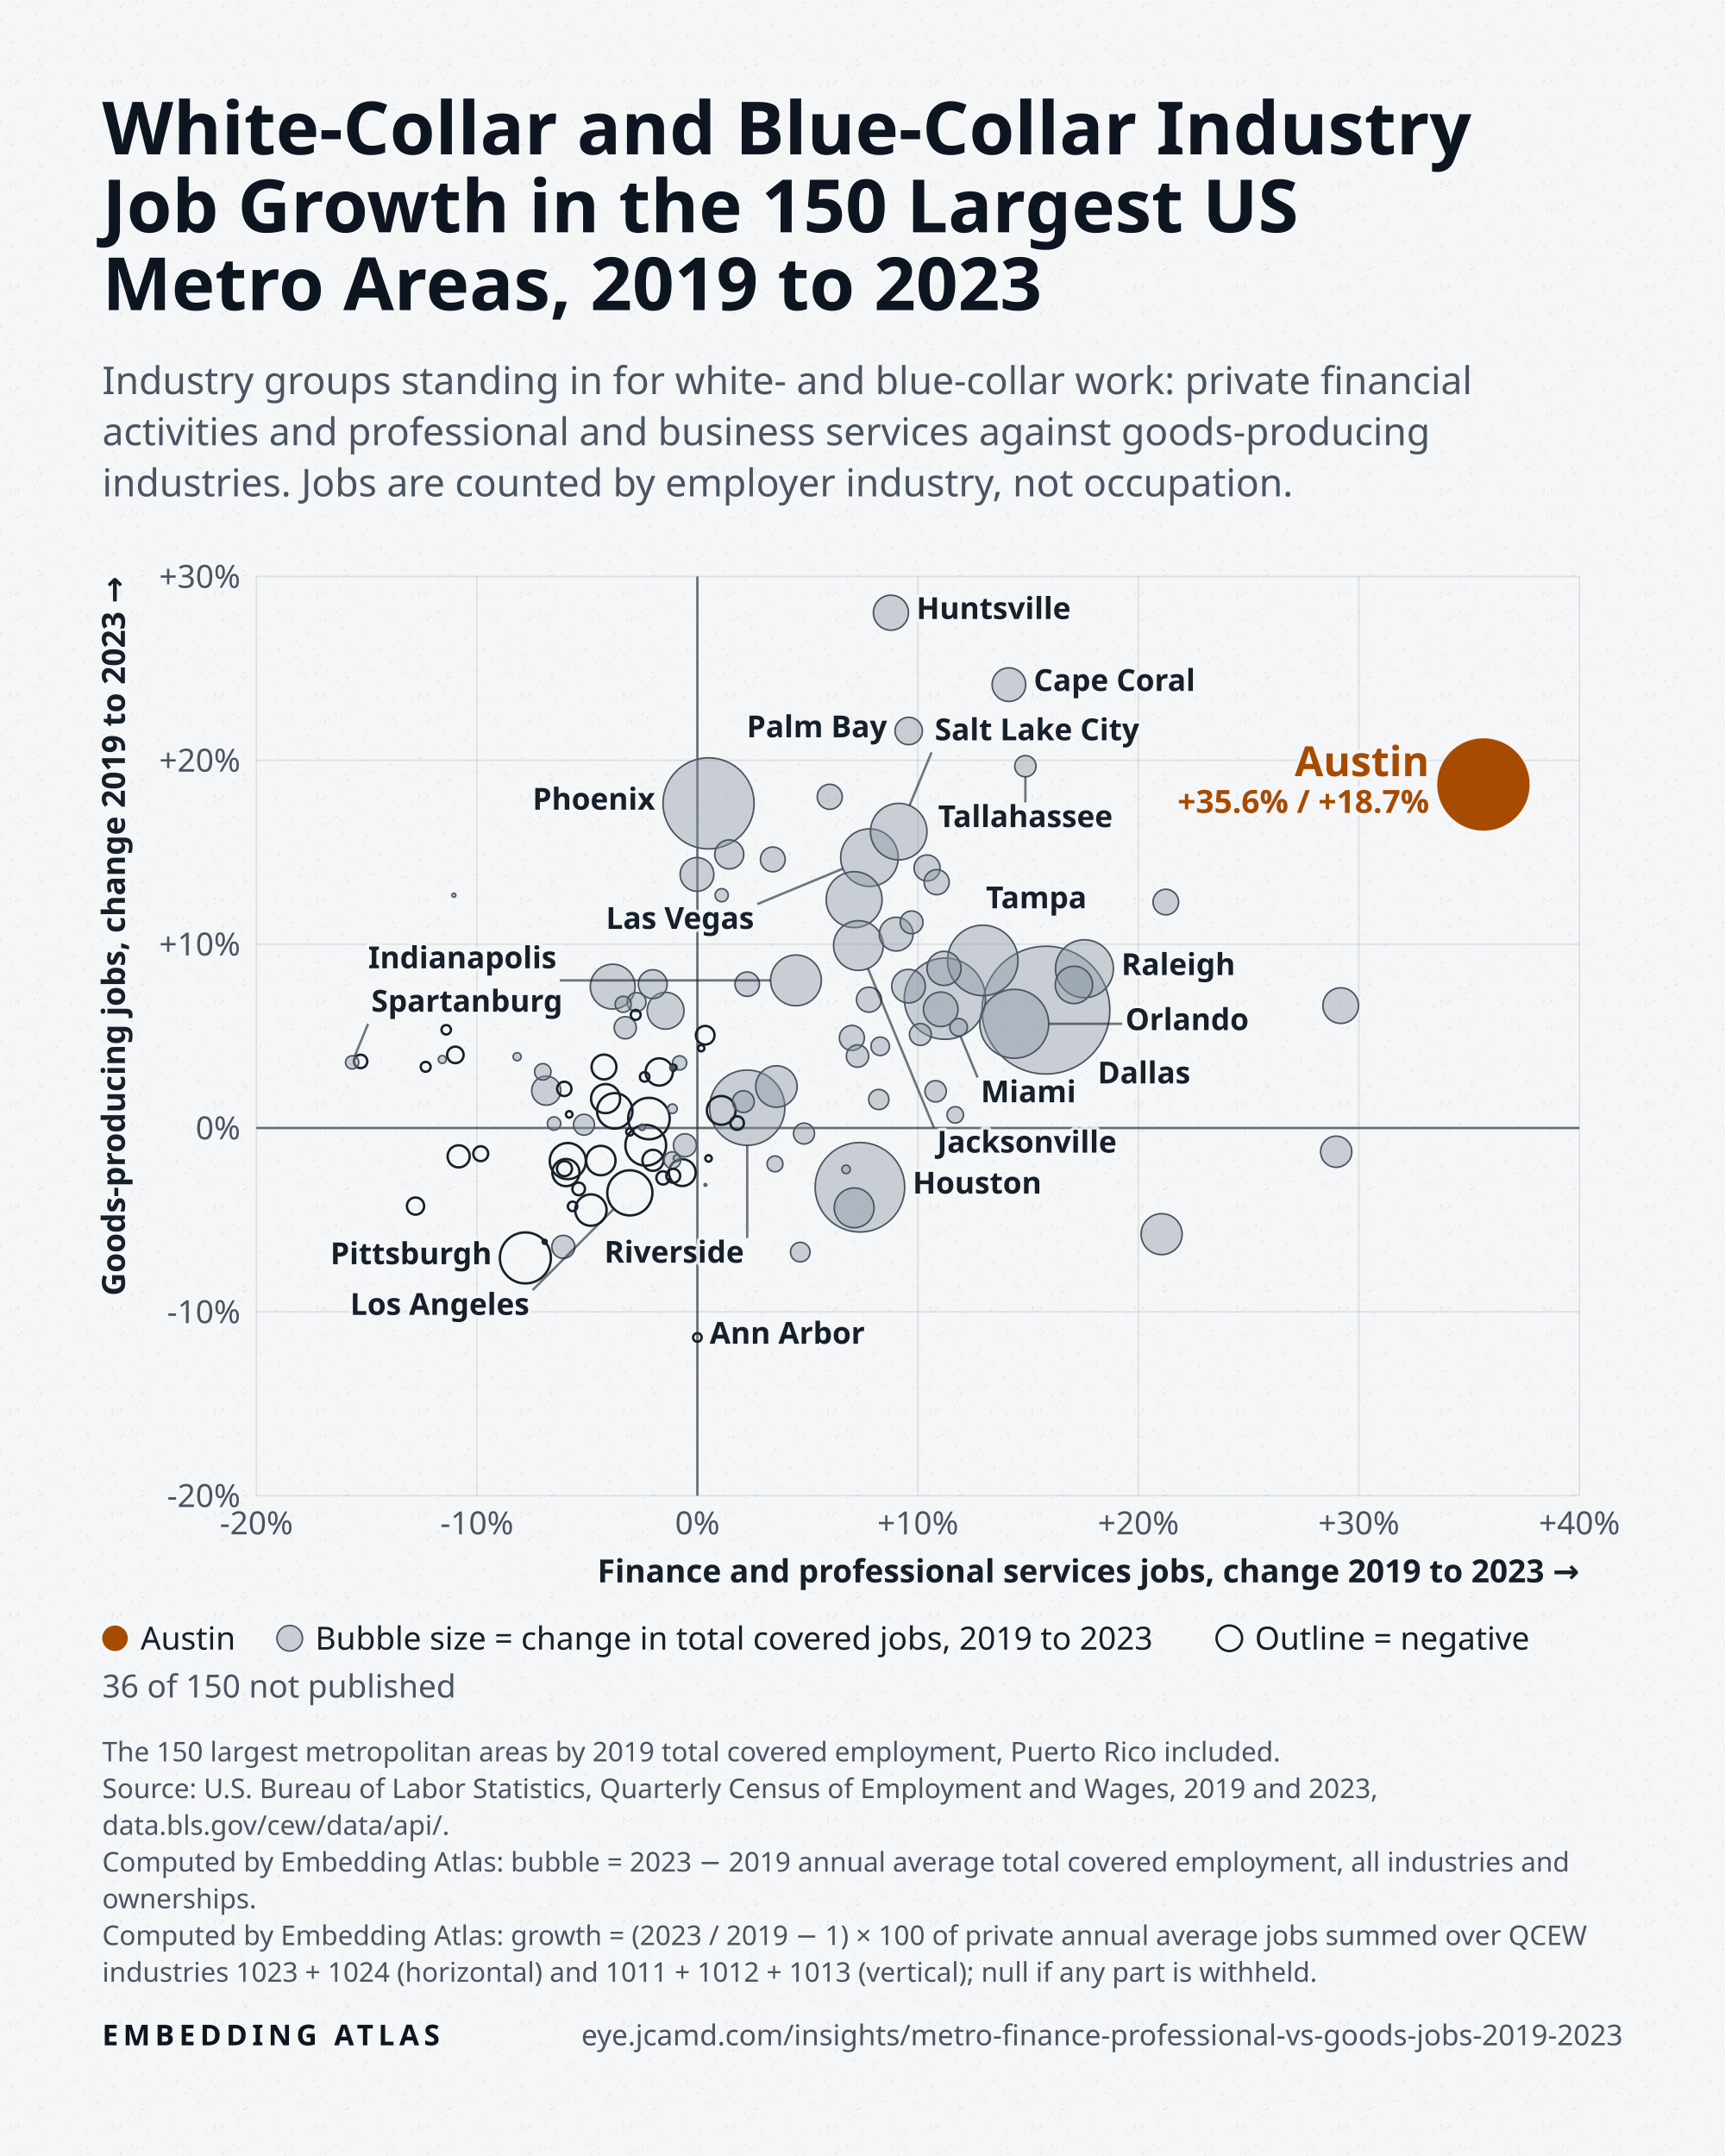
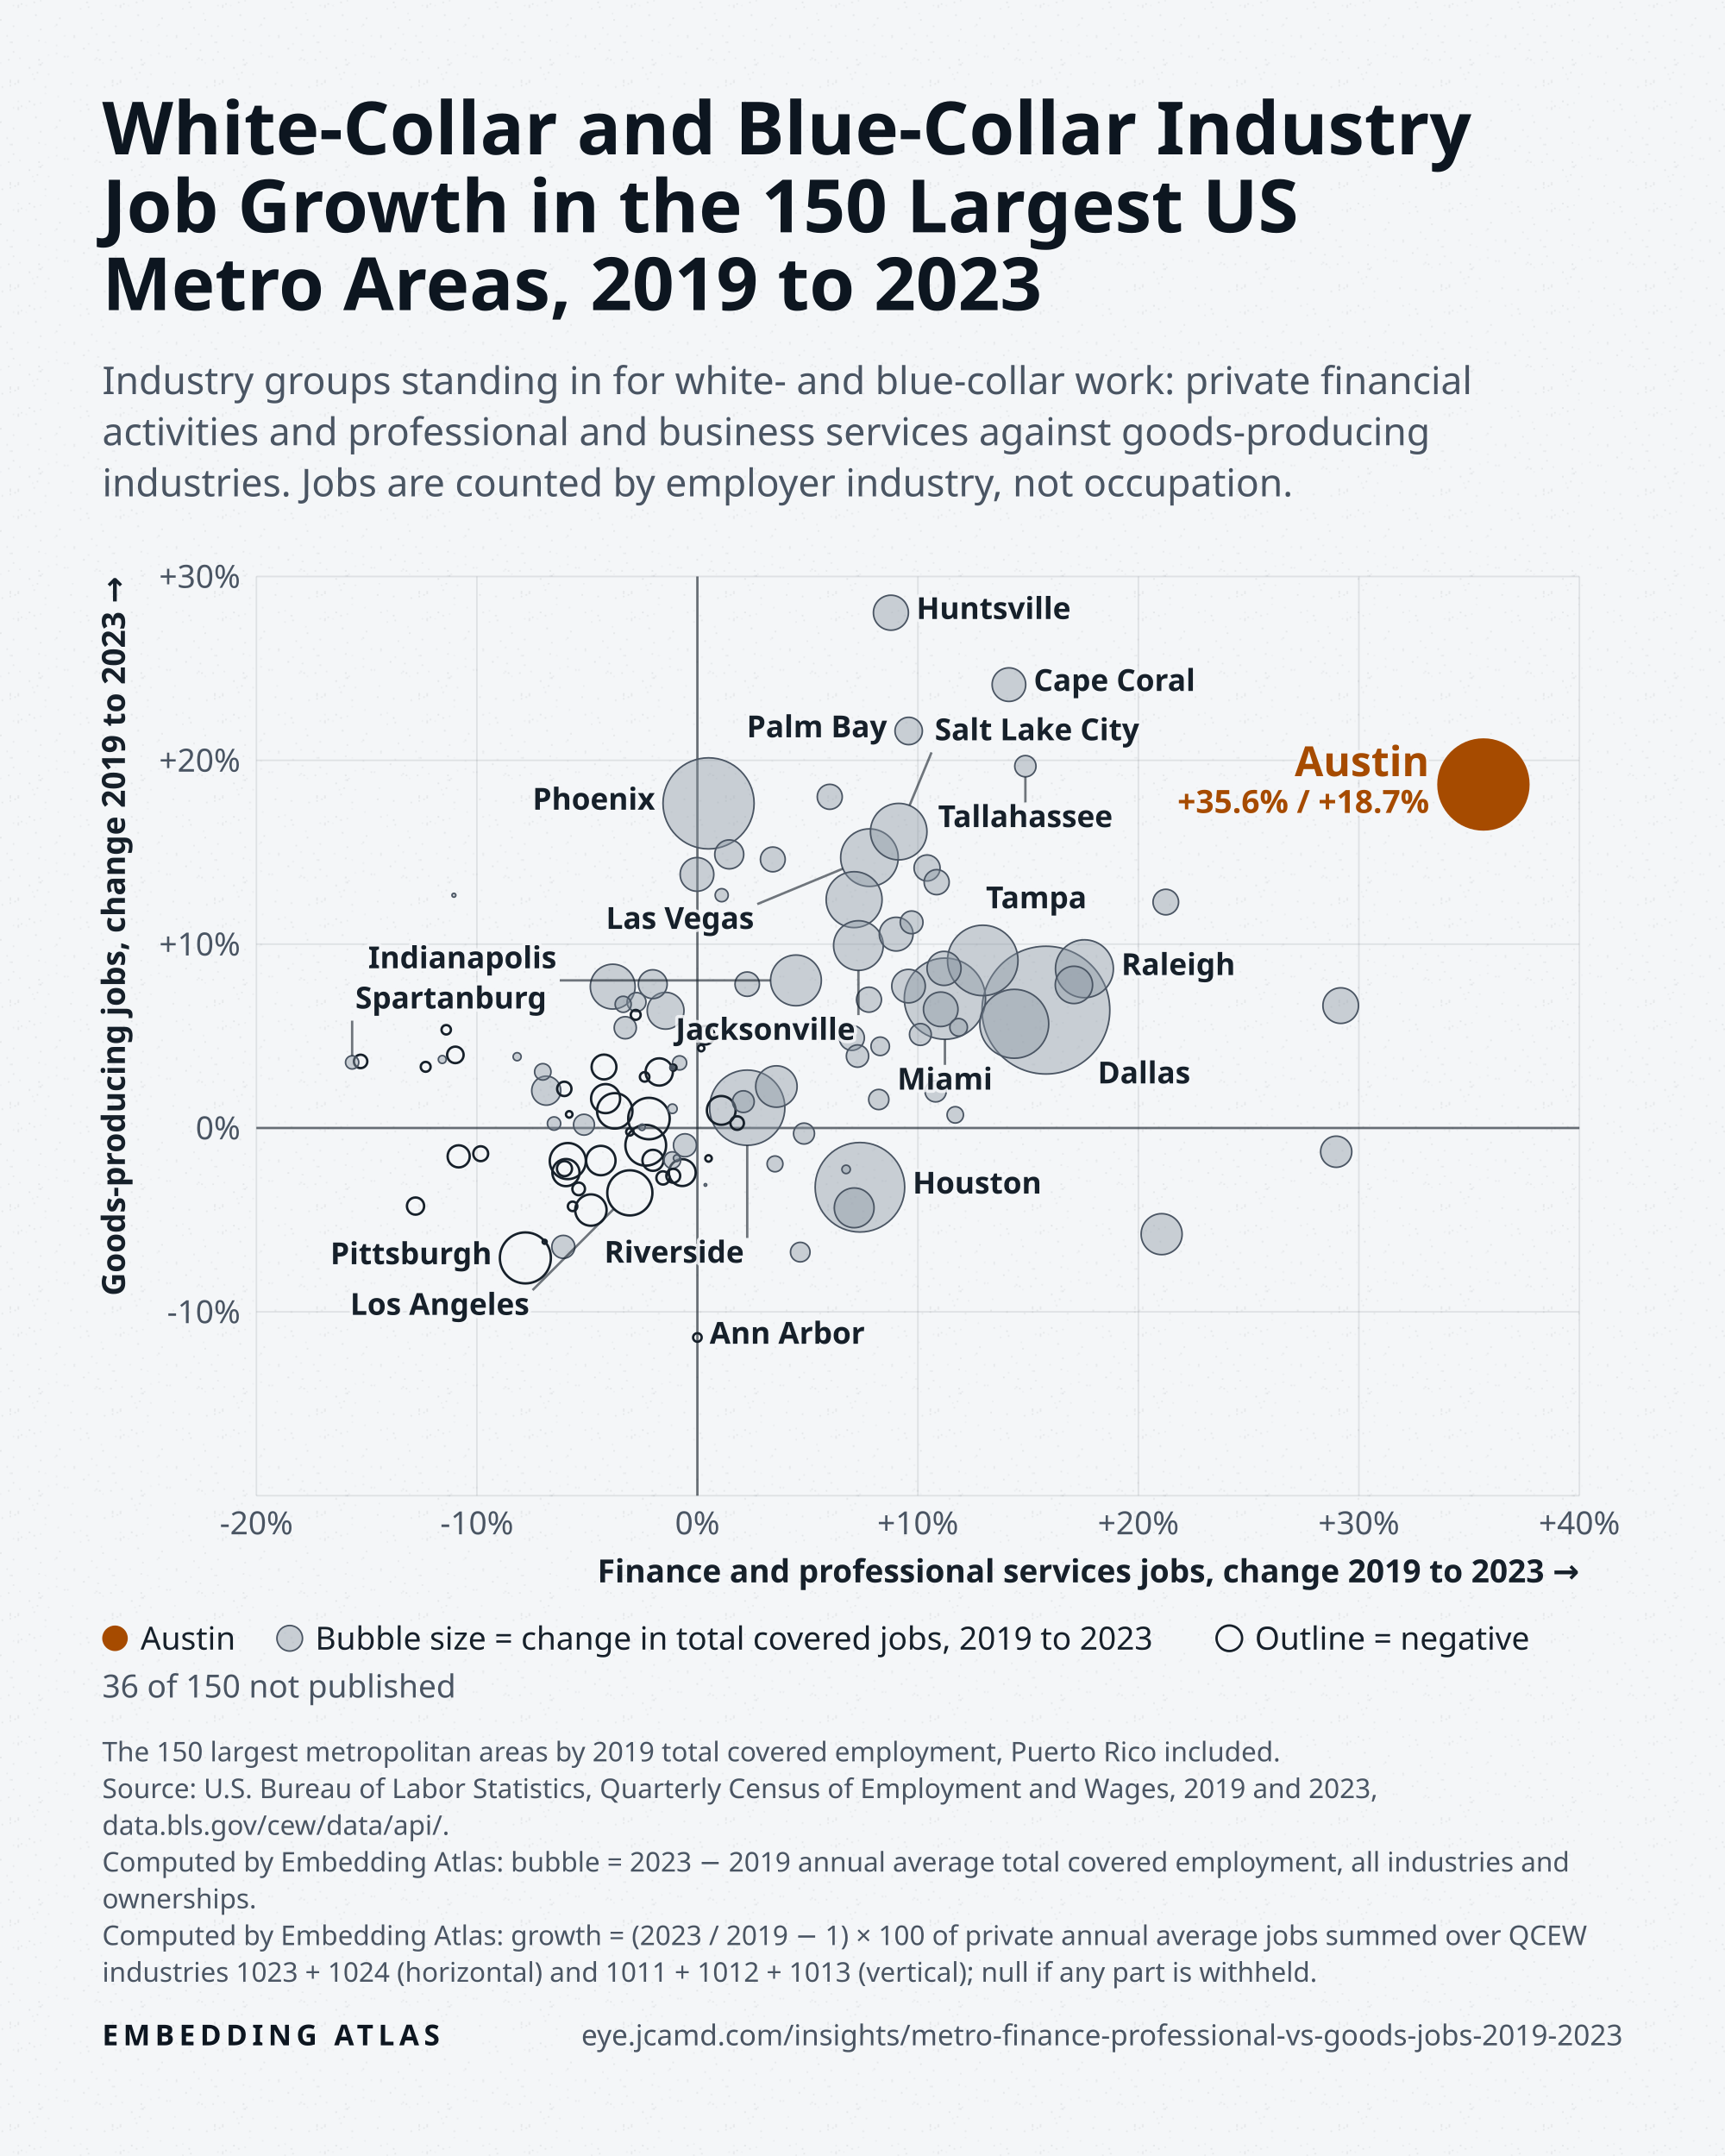
<svg xmlns="http://www.w3.org/2000/svg" width="1080" height="1350" viewBox="0 0 1080 1350" role="img" aria-labelledby="i9b81aade77bf5-t i9b81aade77bf5-d" font-family="Geist,system-ui,sans-serif">
  <defs>
    <pattern id="i9b81aade77bf5-grain" width="64" height="64" patternUnits="userSpaceOnUse">
      <rect x="60" y="21" width="1" height="1" fill="#16202a" fill-opacity="0.05" />
      <rect x="0" y="39" width="1" height="1" fill="#16202a" fill-opacity="0.03" />
      <rect x="44" y="52" width="1" height="1" fill="#16202a" fill-opacity="0.07" />
      <rect x="60" y="36" width="1" height="1" fill="#16202a" fill-opacity="0.06" />
      <rect x="46" y="63" width="1" height="1" fill="#16202a" fill-opacity="0.06" />
      <rect x="28" y="54" width="1" height="1" fill="#16202a" fill-opacity="0.07" />
      <rect x="57" y="17" width="1" height="1" fill="#16202a" fill-opacity="0.06" />
      <rect x="46" y="22" width="1" height="1" fill="#16202a" fill-opacity="0.07" />
      <rect x="6" y="26" width="1" height="1" fill="#16202a" fill-opacity="0.04" />
      <rect x="8" y="16" width="1" height="1" fill="#16202a" fill-opacity="0.06" />
      <rect x="16" y="3" width="1" height="1" fill="#16202a" fill-opacity="0.03" />
      <rect x="23" y="45" width="1" height="1" fill="#16202a" fill-opacity="0.07" />
      <rect x="35" y="28" width="1" height="1" fill="#16202a" fill-opacity="0.04" />
      <rect x="8" y="3" width="1" height="1" fill="#16202a" fill-opacity="0.04" />
      <rect x="25" y="0" width="1" height="1" fill="#16202a" fill-opacity="0.04" />
      <rect x="22" y="9" width="1" height="1" fill="#16202a" fill-opacity="0.08" />
      <rect x="6" y="50" width="1" height="1" fill="#16202a" fill-opacity="0.07" />
      <rect x="37" y="11" width="1" height="1" fill="#16202a" fill-opacity="0.07" />
      <rect x="8" y="32" width="1" height="1" fill="#16202a" fill-opacity="0.06" />
      <rect x="24" y="37" width="1" height="1" fill="#16202a" fill-opacity="0.08" />
      <rect x="6" y="53" width="1" height="1" fill="#16202a" fill-opacity="0.07" />
      <rect x="9" y="52" width="1" height="1" fill="#16202a" fill-opacity="0.07" />
      <rect x="42" y="35" width="1" height="1" fill="#16202a" fill-opacity="0.05" />
      <rect x="63" y="8" width="1" height="1" fill="#16202a" fill-opacity="0.04" />
      <rect x="18" y="42" width="1" height="1" fill="#16202a" fill-opacity="0.08" />
      <rect x="40" y="35" width="1" height="1" fill="#16202a" fill-opacity="0.06" />
      <rect x="11" y="51" width="1" height="1" fill="#16202a" fill-opacity="0.07" />
      <rect x="26" y="39" width="1" height="1" fill="#16202a" fill-opacity="0.05" />
      <rect x="21" y="1" width="1" height="1" fill="#16202a" fill-opacity="0.07" />
      <rect x="1" y="54" width="1" height="1" fill="#16202a" fill-opacity="0.07" />
      <rect x="30" y="34" width="1" height="1" fill="#16202a" fill-opacity="0.03" />
      <rect x="45" y="45" width="1" height="1" fill="#16202a" fill-opacity="0.04" />
      <rect x="36" y="60" width="1" height="1" fill="#16202a" fill-opacity="0.04" />
      <rect x="62" y="37" width="1" height="1" fill="#16202a" fill-opacity="0.07" />
      <rect x="17" y="22" width="1" height="1" fill="#16202a" fill-opacity="0.04" />
      <rect x="59" y="37" width="1" height="1" fill="#16202a" fill-opacity="0.04" />
      <rect x="52" y="30" width="1" height="1" fill="#16202a" fill-opacity="0.08" />
      <rect x="28" y="58" width="1" height="1" fill="#16202a" fill-opacity="0.03" />
      <rect x="11" y="4" width="1" height="1" fill="#16202a" fill-opacity="0.06" />
      <rect x="34" y="16" width="1" height="1" fill="#16202a" fill-opacity="0.03" />
      <rect x="20" y="46" width="1" height="1" fill="#16202a" fill-opacity="0.04" />
      <rect x="25" y="40" width="1" height="1" fill="#16202a" fill-opacity="0.08" />
      <rect x="40" y="22" width="1" height="1" fill="#16202a" fill-opacity="0.04" />
      <rect x="35" y="15" width="1" height="1" fill="#16202a" fill-opacity="0.07" />
      <rect x="11" y="3" width="1" height="1" fill="#16202a" fill-opacity="0.06" />
      <rect x="21" y="49" width="1" height="1" fill="#16202a" fill-opacity="0.06" />
      <rect x="11" y="50" width="1" height="1" fill="#16202a" fill-opacity="0.06" />
      <rect x="0" y="12" width="1" height="1" fill="#16202a" fill-opacity="0.07" />
      <rect x="55" y="4" width="1" height="1" fill="#16202a" fill-opacity="0.07" />
      <rect x="7" y="26" width="1" height="1" fill="#16202a" fill-opacity="0.06" />
      <rect x="61" y="31" width="1" height="1" fill="#16202a" fill-opacity="0.07" />
      <rect x="35" y="33" width="1" height="1" fill="#16202a" fill-opacity="0.05" />
      <rect x="54" y="1" width="1" height="1" fill="#16202a" fill-opacity="0.08" />
      <rect x="46" y="23" width="1" height="1" fill="#16202a" fill-opacity="0.05" />
      <rect x="12" y="36" width="1" height="1" fill="#16202a" fill-opacity="0.05" />
      <rect x="50" y="5" width="1" height="1" fill="#16202a" fill-opacity="0.05" />
      <rect x="5" y="37" width="1" height="1" fill="#16202a" fill-opacity="0.07" />
      <rect x="30" y="46" width="1" height="1" fill="#16202a" fill-opacity="0.05" />
      <rect x="18" y="63" width="1" height="1" fill="#16202a" fill-opacity="0.08" />
      <rect x="6" y="51" width="1" height="1" fill="#16202a" fill-opacity="0.06" />
      <rect x="11" y="63" width="1" height="1" fill="#16202a" fill-opacity="0.04" />
      <rect x="4" y="22" width="1" height="1" fill="#16202a" fill-opacity="0.06" />
      <rect x="24" y="40" width="1" height="1" fill="#16202a" fill-opacity="0.04" />
      <rect x="24" y="25" width="1" height="1" fill="#16202a" fill-opacity="0.06" />
      <rect x="25" y="18" width="1" height="1" fill="#16202a" fill-opacity="0.06" />
      <rect x="28" y="26" width="1" height="1" fill="#16202a" fill-opacity="0.03" />
      <rect x="55" y="27" width="1" height="1" fill="#16202a" fill-opacity="0.05" />
      <rect x="54" y="53" width="1" height="1" fill="#16202a" fill-opacity="0.07" />
      <rect x="50" y="62" width="1" height="1" fill="#16202a" fill-opacity="0.04" />
      <rect x="13" y="2" width="1" height="1" fill="#16202a" fill-opacity="0.07" />
    </pattern>
  </defs>
  <rect x="0" y="0" width="1080" height="1350" fill="#f4f6f8" />
  <rect x="0" y="0" width="1080" height="1350" fill="url(#i9b81aade77bf5-grain)" />
  <line x1="160.53" y1="360.97" x2="160.53" y2="936.53" stroke="#16202a" stroke-opacity="0.1" stroke-width="1" />
  <line x1="298.58" y1="360.97" x2="298.58" y2="936.53" stroke="#16202a" stroke-opacity="0.1" stroke-width="1" />
  <line x1="436.63" y1="360.97" x2="436.63" y2="936.53" stroke="#16202a" stroke-opacity="0.1" stroke-width="1" />
  <line x1="574.68" y1="360.97" x2="574.68" y2="936.53" stroke="#16202a" stroke-opacity="0.1" stroke-width="1" />
  <line x1="712.73" y1="360.97" x2="712.73" y2="936.53" stroke="#16202a" stroke-opacity="0.1" stroke-width="1" />
  <line x1="850.78" y1="360.97" x2="850.78" y2="936.53" stroke="#16202a" stroke-opacity="0.1" stroke-width="1" />
  <line x1="988.83" y1="360.97" x2="988.83" y2="936.53" stroke="#16202a" stroke-opacity="0.1" stroke-width="1" />
  <line x1="160.53" y1="936.53" x2="988.83" y2="936.53" stroke="#16202a" stroke-opacity="0.1" stroke-width="1" />
  <line x1="160.53" y1="821.41" x2="988.83" y2="821.41" stroke="#16202a" stroke-opacity="0.1" stroke-width="1" />
  <line x1="160.53" y1="706.3" x2="988.83" y2="706.3" stroke="#16202a" stroke-opacity="0.1" stroke-width="1" />
  <line x1="160.53" y1="591.19" x2="988.83" y2="591.19" stroke="#16202a" stroke-opacity="0.1" stroke-width="1" />
  <line x1="160.53" y1="476.08" x2="988.83" y2="476.08" stroke="#16202a" stroke-opacity="0.1" stroke-width="1" />
  <line x1="160.53" y1="360.97" x2="988.83" y2="360.97" stroke="#16202a" stroke-opacity="0.1" stroke-width="1" />
  <line x1="436.63" y1="360.97" x2="436.63" y2="936.53" stroke="#16202a" stroke-opacity="0.6" stroke-width="1.5" />
  <line x1="160.53" y1="706.3" x2="988.83" y2="706.3" stroke="#16202a" stroke-opacity="0.6" stroke-width="1.5" />
  <circle cx="654.84" cy="632.49" r="40" fill="#8a96a3" fill-opacity="0.42" stroke="#4a5563" stroke-width="1" />
+   <circle cx="928.75" cy="491.22" r="28.92" fill="#a64b00" />
  <circle cx="443.62" cy="503.04" r="28.52" fill="#8a96a3" fill-opacity="0.42" stroke="#4a5563" stroke-width="1" />
  <circle cx="538.39" cy="743.42" r="28.03" fill="#8a96a3" fill-opacity="0.42" stroke="#4a5563" stroke-width="1" />
  <circle cx="591.6" cy="625.35" r="25.43" fill="#8a96a3" fill-opacity="0.42" stroke="#4a5563" stroke-width="1" />
  <circle cx="467.83" cy="693.59" r="23.56" fill="#8a96a3" fill-opacity="0.42" stroke="#4a5563" stroke-width="1" />
  <circle cx="615.29" cy="601.39" r="22.06" fill="#8a96a3" fill-opacity="0.42" stroke="#4a5563" stroke-width="1" />
  <circle cx="635.02" cy="641.06" r="21.57" fill="#8a96a3" fill-opacity="0.42" stroke="#4a5563" stroke-width="1" />
  <circle cx="678.95" cy="606.59" r="18.13" fill="#8a96a3" fill-opacity="0.42" stroke="#4a5563" stroke-width="1" />
  <circle cx="544.35" cy="537.02" r="18.02" fill="#8a96a3" fill-opacity="0.42" stroke="#4a5563" stroke-width="1" />
  <circle cx="562.67" cy="520.73" r="17.69" fill="#8a96a3" fill-opacity="0.42" stroke="#4a5563" stroke-width="1" />
  <circle cx="534.75" cy="563.33" r="17.51" fill="#8a96a3" fill-opacity="0.42" stroke="#4a5563" stroke-width="1" />
  <circle cx="328.93" cy="787.66" r="15.97" fill="none" stroke="#16202a" stroke-width="1.5" />
  <circle cx="498.34" cy="613.88" r="15.89" fill="#8a96a3" fill-opacity="0.42" stroke="#4a5563" stroke-width="1" />
  <circle cx="537.45" cy="592.07" r="15.55" fill="#8a96a3" fill-opacity="0.42" stroke="#4a5563" stroke-width="1" />
  <circle cx="394.34" cy="746.93" r="14.13" fill="none" stroke="#16202a" stroke-width="1.5" />
  <circle cx="383.62" cy="617.79" r="14.03" fill="#8a96a3" fill-opacity="0.42" stroke="#4a5563" stroke-width="1" />
  <circle cx="406.31" cy="700.4" r="12.99" fill="none" stroke="#16202a" stroke-width="1.5" />
  <circle cx="486.1" cy="680.33" r="12.96" fill="#8a96a3" fill-opacity="0.42" stroke="#4a5563" stroke-width="1" />
  <circle cx="727.28" cy="772.78" r="12.83" fill="#8a96a3" fill-opacity="0.42" stroke="#4a5563" stroke-width="1" />
  <circle cx="404.3" cy="717.13" r="12.75" fill="none" stroke="#16202a" stroke-width="1.5" />
  <circle cx="534.79" cy="756.3" r="12.44" fill="#8a96a3" fill-opacity="0.42" stroke="#4a5563" stroke-width="1" />
  <circle cx="672.37" cy="616.7" r="11.68" fill="#8a96a3" fill-opacity="0.42" stroke="#4a5563" stroke-width="1" />
  <circle cx="416.72" cy="632.88" r="11.51" fill="#8a96a3" fill-opacity="0.42" stroke="#4a5563" stroke-width="1" />
  <circle cx="355.49" cy="727.02" r="11.3" fill="none" stroke="#16202a" stroke-width="1.5" />
  <circle cx="839.41" cy="629.68" r="11.14" fill="#8a96a3" fill-opacity="0.42" stroke="#4a5563" stroke-width="1" />
  <circle cx="384.89" cy="695.58" r="11.09" fill="none" stroke="#16202a" stroke-width="1.5" />
  <circle cx="557.8" cy="383.65" r="10.96" fill="#8a96a3" fill-opacity="0.42" stroke="#4a5563" stroke-width="1" />
  <circle cx="588.98" cy="631.98" r="10.8" fill="#8a96a3" fill-opacity="0.42" stroke="#4a5563" stroke-width="1" />
  <circle cx="591.05" cy="606.37" r="10.65" fill="#8a96a3" fill-opacity="0.42" stroke="#4a5563" stroke-width="1" />
  <circle cx="561.09" cy="584.92" r="10.56" fill="#8a96a3" fill-opacity="0.42" stroke="#4a5563" stroke-width="1" />
  <circle cx="436.37" cy="547.52" r="10.53" fill="#8a96a3" fill-opacity="0.42" stroke="#4a5563" stroke-width="1" />
  <circle cx="631.67" cy="428.69" r="10.51" fill="#8a96a3" fill-opacity="0.42" stroke="#4a5563" stroke-width="1" />
  <circle cx="568.82" cy="617.48" r="10.49" fill="#8a96a3" fill-opacity="0.42" stroke="#4a5563" stroke-width="1" />
  <circle cx="369.96" cy="757.69" r="9.82" fill="none" stroke="#16202a" stroke-width="1.5" />
  <circle cx="836.58" cy="721.16" r="9.75" fill="#8a96a3" fill-opacity="0.42" stroke="#4a5563" stroke-width="1" />
  <circle cx="376.18" cy="726.69" r="9.2" fill="none" stroke="#16202a" stroke-width="1.5" />
  <circle cx="379.16" cy="687.92" r="9.09" fill="none" stroke="#16202a" stroke-width="1.5" />
  <circle cx="342" cy="682.92" r="9.09" fill="#8a96a3" fill-opacity="0.42" stroke="#4a5563" stroke-width="1" />
  <circle cx="456.57" cy="534.98" r="9.06" fill="#8a96a3" fill-opacity="0.42" stroke="#4a5563" stroke-width="1" />
  <circle cx="408.68" cy="616.25" r="9.01" fill="#8a96a3" fill-opacity="0.42" stroke="#4a5563" stroke-width="1" />
  <circle cx="451.57" cy="695.28" r="8.99" fill="none" stroke="#16202a" stroke-width="1.5" />
  <circle cx="568.92" cy="457.71" r="8.56" fill="#8a96a3" fill-opacity="0.42" stroke="#4a5563" stroke-width="1" />
  <circle cx="412.73" cy="671.22" r="8.53" fill="none" stroke="#16202a" stroke-width="1.5" />
  <circle cx="354.32" cy="734.22" r="8.49" fill="none" stroke="#16202a" stroke-width="1.5" />
  <circle cx="427.17" cy="734.23" r="8.4" fill="none" stroke="#16202a" stroke-width="1.5" />
  <circle cx="580.43" cy="543.49" r="8.14" fill="#8a96a3" fill-opacity="0.42" stroke="#4a5563" stroke-width="1" />
  <circle cx="729.9" cy="564.84" r="8" fill="#8a96a3" fill-opacity="0.42" stroke="#4a5563" stroke-width="1" />
  <circle cx="586.42" cy="552.36" r="7.84" fill="#8a96a3" fill-opacity="0.42" stroke="#4a5563" stroke-width="1" />
  <circle cx="519.49" cy="498.92" r="7.83" fill="#8a96a3" fill-opacity="0.42" stroke="#4a5563" stroke-width="1" />
  <circle cx="544.04" cy="625.95" r="7.82" fill="#8a96a3" fill-opacity="0.42" stroke="#4a5563" stroke-width="1" />
  <circle cx="533.34" cy="649.9" r="7.82" fill="#8a96a3" fill-opacity="0.42" stroke="#4a5563" stroke-width="1" />
  <circle cx="378.15" cy="668.1" r="7.77" fill="none" stroke="#16202a" stroke-width="1.5" />
  <circle cx="483.84" cy="538.12" r="7.76" fill="#8a96a3" fill-opacity="0.42" stroke="#4a5563" stroke-width="1" />
  <circle cx="467.82" cy="616.24" r="7.64" fill="#8a96a3" fill-opacity="0.42" stroke="#4a5563" stroke-width="1" />
  <circle cx="352.69" cy="780.74" r="7.2" fill="#8a96a3" fill-opacity="0.42" stroke="#4a5563" stroke-width="1" />
  <circle cx="428.84" cy="717.13" r="7.2" fill="#8a96a3" fill-opacity="0.42" stroke="#4a5563" stroke-width="1" />
  <circle cx="570.75" cy="577.53" r="7.13" fill="#8a96a3" fill-opacity="0.42" stroke="#4a5563" stroke-width="1" />
  <circle cx="536.88" cy="661.26" r="6.99" fill="#8a96a3" fill-opacity="0.42" stroke="#4a5563" stroke-width="1" />
  <circle cx="391.47" cy="643.53" r="6.93" fill="#8a96a3" fill-opacity="0.42" stroke="#4a5563" stroke-width="1" />
  <circle cx="287.17" cy="724.06" r="6.93" fill="none" stroke="#16202a" stroke-width="1.5" />
  <circle cx="576.24" cy="647.75" r="6.83" fill="#8a96a3" fill-opacity="0.42" stroke="#4a5563" stroke-width="1" />
  <circle cx="465.41" cy="689.79" r="6.79" fill="#8a96a3" fill-opacity="0.42" stroke="#4a5563" stroke-width="1" />
  <circle cx="585.78" cy="683.33" r="6.66" fill="#8a96a3" fill-opacity="0.42" stroke="#4a5563" stroke-width="1" />
  <circle cx="641.98" cy="479.76" r="6.66" fill="#8a96a3" fill-opacity="0.42" stroke="#4a5563" stroke-width="1" />
  <circle cx="408.81" cy="726.55" r="6.59" fill="none" stroke="#16202a" stroke-width="1.5" />
  <circle cx="503.39" cy="709.79" r="6.56" fill="#8a96a3" fill-opacity="0.42" stroke="#4a5563" stroke-width="1" />
  <circle cx="365.64" cy="704.25" r="6.54" fill="#8a96a3" fill-opacity="0.42" stroke="#4a5563" stroke-width="1" />
  <circle cx="550.19" cy="688.47" r="6.32" fill="#8a96a3" fill-opacity="0.42" stroke="#4a5563" stroke-width="1" />
  <circle cx="501.03" cy="784.02" r="6.12" fill="#8a96a3" fill-opacity="0.42" stroke="#4a5563" stroke-width="1" />
  <circle cx="398.53" cy="627.45" r="5.93" fill="#8a96a3" fill-opacity="0.42" stroke="#4a5563" stroke-width="1" />
  <circle cx="441.52" cy="648.23" r="5.84" fill="none" stroke="#16202a" stroke-width="1.5" />
  <circle cx="551.09" cy="655.15" r="5.78" fill="#8a96a3" fill-opacity="0.42" stroke="#4a5563" stroke-width="1" />
  <circle cx="600.18" cy="643.26" r="5.5" fill="#8a96a3" fill-opacity="0.42" stroke="#4a5563" stroke-width="1" />
  <circle cx="260.16" cy="755.19" r="5.38" fill="none" stroke="#16202a" stroke-width="1.5" />
  <circle cx="420.93" cy="726.45" r="5.23" fill="#8a96a3" fill-opacity="0.42" stroke="#4a5563" stroke-width="1" />
  <circle cx="285.1" cy="660.52" r="5.17" fill="none" stroke="#16202a" stroke-width="1.5" />
  <circle cx="339.84" cy="671.14" r="5.14" fill="#8a96a3" fill-opacity="0.42" stroke="#4a5563" stroke-width="1" />
  <circle cx="598.08" cy="698.08" r="5.13" fill="#8a96a3" fill-opacity="0.42" stroke="#4a5563" stroke-width="1" />
  <circle cx="390.16" cy="628.85" r="5.03" fill="#8a96a3" fill-opacity="0.42" stroke="#4a5563" stroke-width="1" />
  <circle cx="485.22" cy="728.78" r="4.96" fill="#8a96a3" fill-opacity="0.42" stroke="#4a5563" stroke-width="1" />
  <circle cx="353.41" cy="731.77" r="4.71" fill="none" stroke="#16202a" stroke-width="1.5" />
  <circle cx="300.97" cy="722.4" r="4.66" fill="none" stroke="#16202a" stroke-width="1.5" />
  <circle cx="353.3" cy="681.81" r="4.49" fill="none" stroke="#16202a" stroke-width="1.5" />
  <circle cx="425.48" cy="665.55" r="4.43" fill="#8a96a3" fill-opacity="0.42" stroke="#4a5563" stroke-width="1" />
  <circle cx="421.52" cy="736.24" r="4.35" fill="none" stroke="#16202a" stroke-width="1.5" />
  <circle cx="461.52" cy="703.22" r="4.24" fill="none" stroke="#16202a" stroke-width="1.5" />
  <circle cx="225.77" cy="664.61" r="4.2" fill="none" stroke="#16202a" stroke-width="1.5" />
  <circle cx="346.88" cy="703.51" r="4.16" fill="#8a96a3" fill-opacity="0.42" stroke="#4a5563" stroke-width="1" />
  <circle cx="220.47" cy="665.23" r="4.14" fill="#8a96a3" fill-opacity="0.42" stroke="#4a5563" stroke-width="1" />
  <circle cx="415.09" cy="737.57" r="4.14" fill="none" stroke="#16202a" stroke-width="1.5" />
  <circle cx="451.84" cy="560.54" r="4.09" fill="#8a96a3" fill-opacity="0.42" stroke="#4a5563" stroke-width="1" />
  <circle cx="362.29" cy="744.44" r="3.95" fill="none" stroke="#16202a" stroke-width="1.5" />
  <circle cx="398.01" cy="635.47" r="3.1" fill="none" stroke="#16202a" stroke-width="1.5" />
  <circle cx="266.51" cy="668" r="3.09" fill="none" stroke="#16202a" stroke-width="1.5" />
  <circle cx="403.6" cy="674.31" r="2.98" fill="none" stroke="#16202a" stroke-width="1.5" />
  <circle cx="358.49" cy="755.36" r="2.97" fill="none" stroke="#16202a" stroke-width="1.5" />
  <circle cx="279.37" cy="644.8" r="2.94" fill="none" stroke="#16202a" stroke-width="1.5" />
  <circle cx="421.02" cy="694.25" r="2.94" fill="#8a96a3" fill-opacity="0.42" stroke="#4a5563" stroke-width="1" />
  <circle cx="436.63" cy="837.47" r="2.68" fill="none" stroke="#16202a" stroke-width="1.5" />
  <circle cx="529.74" cy="732.21" r="2.63" fill="#8a96a3" fill-opacity="0.42" stroke="#4a5563" stroke-width="1" />
  <circle cx="323.77" cy="661.67" r="2.51" fill="#8a96a3" fill-opacity="0.42" stroke="#4a5563" stroke-width="1" />
  <circle cx="276.9" cy="663.41" r="2.46" fill="#8a96a3" fill-opacity="0.42" stroke="#4a5563" stroke-width="1" />
  <circle cx="394.36" cy="708.73" r="2.31" fill="none" stroke="#16202a" stroke-width="1.5" />
  <circle cx="423.69" cy="725.19" r="2.07" fill="#8a96a3" fill-opacity="0.42" stroke="#4a5563" stroke-width="1" />
  <circle cx="356.38" cy="697.78" r="2.05" fill="none" stroke="#16202a" stroke-width="1.5" />
  <circle cx="443.61" cy="725.37" r="2.03" fill="none" stroke="#16202a" stroke-width="1.5" />
  <circle cx="439.02" cy="656.32" r="1.99" fill="none" stroke="#16202a" stroke-width="1.5" />
  <circle cx="401.99" cy="705.86" r="1.98" fill="#8a96a3" fill-opacity="0.42" stroke="#4a5563" stroke-width="1" />
  <circle cx="421.61" cy="668.51" r="1.97" fill="none" stroke="#16202a" stroke-width="1.5" />
  <circle cx="420.85" cy="668.47" r="1.31" fill="#8a96a3" fill-opacity="0.42" stroke="#4a5563" stroke-width="1" />
  <circle cx="341" cy="777.57" r="1.29" fill="none" stroke="#16202a" stroke-width="1.5" />
  <circle cx="284.18" cy="560.56" r="1.22" fill="#8a96a3" fill-opacity="0.42" stroke="#4a5563" stroke-width="1" />
  <circle cx="441.67" cy="741.95" r="0.8" fill="#8a96a3" fill-opacity="0.42" stroke="#4a5563" stroke-width="1" />
-   <circle cx="928.75" cy="491.22" r="28.92" fill="#a64b00" />
  <line x1="641.98" y1="486.42" x2="641.98" y2="502.42" stroke="#16202a" stroke-opacity="0.6" stroke-width="1.5" />
-   <line x1="222.06" y1="661.41" x2="230.47" y2="641.08" stroke="#16202a" stroke-opacity="0.6" stroke-width="1.5" />
-   <line x1="601.33" y1="648.84" x2="612.05" y2="674.71" stroke="#16202a" stroke-opacity="0.6" stroke-width="1.5" />
+   <line x1="220.47" y1="661.09" x2="220.47" y2="639.09" stroke="#16202a" stroke-opacity="0.6" stroke-width="1.5" />
+   <line x1="591.6" y1="650.78" x2="591.6" y2="666.78" stroke="#16202a" stroke-opacity="0.6" stroke-width="1.5" />
  <line x1="467.83" y1="717.16" x2="467.83" y2="775.16" stroke="#16202a" stroke-opacity="0.6" stroke-width="1.5" />
-   <line x1="656.59" y1="641.06" x2="702.59" y2="641.06" stroke="#16202a" stroke-opacity="0.6" stroke-width="1.5" />
  <line x1="527.71" y1="543.92" x2="474.12" y2="566.11" stroke="#16202a" stroke-opacity="0.6" stroke-width="1.5" />
  <line x1="569.44" y1="504.39" x2="583.22" y2="471.13" stroke="#16202a" stroke-opacity="0.6" stroke-width="1.5" />
  <line x1="482.45" y1="613.88" x2="350.45" y2="613.88" stroke="#16202a" stroke-opacity="0.6" stroke-width="1.5" />
-   <line x1="543.4" y1="606.44" x2="584.73" y2="706.22" stroke="#16202a" stroke-opacity="0.6" stroke-width="1.5" />
+   <line x1="537.45" y1="607.62" x2="537.45" y2="635.62" stroke="#16202a" stroke-opacity="0.6" stroke-width="1.5" />
  <line x1="384.35" y1="756.92" x2="333.44" y2="807.83" stroke="#16202a" stroke-opacity="0.6" stroke-width="1.5" />
  <text x="894.83" y="486" font-size="26" font-weight="900" text-anchor="end" fill="none" stroke="#f4f6f8" stroke-opacity="0.85" stroke-width="4" stroke-linejoin="round">Austin</text>
  <text x="894.83" y="486" font-size="26" font-weight="900" text-anchor="end" fill="#a64b00">Austin</text>
  <text x="894.83" y="509" font-size="20" font-weight="700" text-anchor="end" fill="none" stroke="#f4f6f8" stroke-opacity="0.85" stroke-width="4" stroke-linejoin="round">+35.6% / +18.7%</text>
  <text x="894.83" y="509" font-size="20" font-weight="700" text-anchor="end" fill="#a64b00">+35.6% / +18.7%</text>
  <text x="573.76" y="387.59" font-size="19" font-weight="700" fill="none" stroke="#f4f6f8" stroke-opacity="0.85" stroke-width="4" stroke-linejoin="round">Huntsville</text>
  <text x="573.76" y="387.59" font-size="19" font-weight="700" fill="#16202a">Huntsville</text>
  <text x="647.18" y="432.63" font-size="19" font-weight="700" fill="none" stroke="#f4f6f8" stroke-opacity="0.85" stroke-width="4" stroke-linejoin="round">Cape Coral</text>
  <text x="647.18" y="432.63" font-size="19" font-weight="700" fill="#16202a">Cape Coral</text>
  <text x="555.37" y="461.65" font-size="19" font-weight="700" text-anchor="end" fill="none" stroke="#f4f6f8" stroke-opacity="0.85" stroke-width="4" stroke-linejoin="round">Palm Bay</text>
  <text x="555.37" y="461.65" font-size="19" font-weight="700" text-anchor="end" fill="#16202a">Palm Bay</text>
  <text x="641.98" y="517.91" font-size="19" font-weight="700" text-anchor="middle" fill="none" stroke="#f4f6f8" stroke-opacity="0.85" stroke-width="4" stroke-linejoin="round">Tallahassee</text>
  <text x="641.98" y="517.91" font-size="19" font-weight="700" text-anchor="middle" fill="#16202a">Tallahassee</text>
-   <text x="232.47" y="633.48" font-size="19" font-weight="700" fill="none" stroke="#f4f6f8" stroke-opacity="0.85" stroke-width="4" stroke-linejoin="round">Spartanburg</text>
-   <text x="232.47" y="633.48" font-size="19" font-weight="700" fill="#16202a">Spartanburg</text>
+   <text x="222.47" y="631.49" font-size="19" font-weight="700" fill="none" stroke="#f4f6f8" stroke-opacity="0.85" stroke-width="4" stroke-linejoin="round">Spartanburg</text>
+   <text x="222.47" y="631.49" font-size="19" font-weight="700" fill="#16202a">Spartanburg</text>
  <text x="444.3" y="841.41" font-size="19" font-weight="700" fill="none" stroke="#f4f6f8" stroke-opacity="0.85" stroke-width="4" stroke-linejoin="round">Ann Arbor</text>
  <text x="444.3" y="841.41" font-size="19" font-weight="700" fill="#16202a">Ann Arbor</text>
  <text x="687.25" y="678.39" font-size="19" font-weight="700" fill="none" stroke="#f4f6f8" stroke-opacity="0.85" stroke-width="4" stroke-linejoin="round">Dallas</text>
  <text x="687.25" y="678.39" font-size="19" font-weight="700" fill="#16202a">Dallas</text>
  <text x="410.11" y="506.98" font-size="19" font-weight="700" text-anchor="end" fill="none" stroke="#f4f6f8" stroke-opacity="0.85" stroke-width="4" stroke-linejoin="round">Phoenix</text>
  <text x="410.11" y="506.98" font-size="19" font-weight="700" text-anchor="end" fill="#16202a">Phoenix</text>
  <text x="571.42" y="747.36" font-size="19" font-weight="700" fill="none" stroke="#f4f6f8" stroke-opacity="0.85" stroke-width="4" stroke-linejoin="round">Houston</text>
  <text x="571.42" y="747.36" font-size="19" font-weight="700" fill="#16202a">Houston</text>
-   <text x="614.05" y="690.2" font-size="19" font-weight="700" fill="none" stroke="#f4f6f8" stroke-opacity="0.85" stroke-width="4" stroke-linejoin="round">Miami</text>
-   <text x="614.05" y="690.2" font-size="19" font-weight="700" fill="#16202a">Miami</text>
+   <text x="591.6" y="682.27" font-size="19" font-weight="700" text-anchor="middle" fill="none" stroke="#f4f6f8" stroke-opacity="0.85" stroke-width="4" stroke-linejoin="round">Miami</text>
+   <text x="591.6" y="682.27" font-size="19" font-weight="700" text-anchor="middle" fill="#16202a">Miami</text>
  <text x="465.83" y="790.65" font-size="19" font-weight="700" text-anchor="end" fill="none" stroke="#f4f6f8" stroke-opacity="0.85" stroke-width="4" stroke-linejoin="round">Riverside</text>
  <text x="465.83" y="790.65" font-size="19" font-weight="700" text-anchor="end" fill="#16202a">Riverside</text>
  <text x="617.29" y="568.73" font-size="19" font-weight="700" fill="none" stroke="#f4f6f8" stroke-opacity="0.85" stroke-width="4" stroke-linejoin="round">Tampa</text>
  <text x="617.29" y="568.73" font-size="19" font-weight="700" fill="#16202a">Tampa</text>
-   <text x="704.59" y="645" font-size="19" font-weight="700" fill="none" stroke="#f4f6f8" stroke-opacity="0.85" stroke-width="4" stroke-linejoin="round">Orlando</text>
-   <text x="704.59" y="645" font-size="19" font-weight="700" fill="#16202a">Orlando</text>
  <text x="702.07" y="610.53" font-size="19" font-weight="700" fill="none" stroke="#f4f6f8" stroke-opacity="0.85" stroke-width="4" stroke-linejoin="round">Raleigh</text>
  <text x="702.07" y="610.53" font-size="19" font-weight="700" fill="#16202a">Raleigh</text>
  <text x="472.12" y="581.6" font-size="19" font-weight="700" text-anchor="end" fill="none" stroke="#f4f6f8" stroke-opacity="0.85" stroke-width="4" stroke-linejoin="round">Las Vegas</text>
  <text x="472.12" y="581.6" font-size="19" font-weight="700" text-anchor="end" fill="#16202a">Las Vegas</text>
  <text x="585.22" y="463.52" font-size="19" font-weight="700" fill="none" stroke="#f4f6f8" stroke-opacity="0.85" stroke-width="4" stroke-linejoin="round">Salt Lake City</text>
  <text x="585.22" y="463.52" font-size="19" font-weight="700" fill="#16202a">Salt Lake City</text>
  <text x="307.96" y="791.6" font-size="19" font-weight="700" text-anchor="end" fill="none" stroke="#f4f6f8" stroke-opacity="0.85" stroke-width="4" stroke-linejoin="round">Pittsburgh</text>
  <text x="307.96" y="791.6" font-size="19" font-weight="700" text-anchor="end" fill="#16202a">Pittsburgh</text>
  <text x="348.45" y="606.27" font-size="19" font-weight="700" text-anchor="end" fill="none" stroke="#f4f6f8" stroke-opacity="0.85" stroke-width="4" stroke-linejoin="round">Indianapolis</text>
  <text x="348.45" y="606.27" font-size="19" font-weight="700" text-anchor="end" fill="#16202a">Indianapolis</text>
-   <text x="586.73" y="721.71" font-size="19" font-weight="700" fill="none" stroke="#f4f6f8" stroke-opacity="0.85" stroke-width="4" stroke-linejoin="round">Jacksonville</text>
-   <text x="586.73" y="721.71" font-size="19" font-weight="700" fill="#16202a">Jacksonville</text>
+   <text x="535.45" y="651.11" font-size="19" font-weight="700" text-anchor="end" fill="none" stroke="#f4f6f8" stroke-opacity="0.85" stroke-width="4" stroke-linejoin="round">Jacksonville</text>
+   <text x="535.45" y="651.11" font-size="19" font-weight="700" text-anchor="end" fill="#16202a">Jacksonville</text>
  <text x="331.44" y="823.32" font-size="19" font-weight="700" text-anchor="end" fill="none" stroke="#f4f6f8" stroke-opacity="0.85" stroke-width="4" stroke-linejoin="round">Los Angeles</text>
  <text x="331.44" y="823.32" font-size="19" font-weight="700" text-anchor="end" fill="#16202a">Los Angeles</text>
  <text x="64" y="96.66" font-size="46" font-weight="900" fill="#0d1620">White-Collar and Blue-Collar Industry</text>
  <text x="64" y="145.42" font-size="46" font-weight="900" fill="#0d1620">Job Growth in the 150 Largest US</text>
  <text x="64" y="194.18" font-size="46" font-weight="900" fill="#0d1620">Metro Areas, 2019 to 2023</text>
  <text x="64" y="246.79" font-size="24" font-weight="400" fill="#4a5563">Industry groups standing in for white- and blue-collar work: private financial</text>
  <text x="64" y="278.79" font-size="24" font-weight="400" fill="#4a5563">activities and professional and business services against goods-producing</text>
  <text x="64" y="310.79" font-size="24" font-weight="400" fill="#4a5563">industries. Jobs are counted by employer industry, not occupation.</text>
  <text x="160.53" y="960.73" font-size="20" font-weight="400" text-anchor="middle" fill="#4a5563">-20%</text>
  <text x="298.58" y="960.73" font-size="20" font-weight="400" text-anchor="middle" fill="#4a5563">-10%</text>
  <text x="436.63" y="960.73" font-size="20" font-weight="400" text-anchor="middle" fill="#4a5563">0%</text>
  <text x="574.68" y="960.73" font-size="20" font-weight="400" text-anchor="middle" fill="#4a5563">+10%</text>
  <text x="712.73" y="960.73" font-size="20" font-weight="400" text-anchor="middle" fill="#4a5563">+20%</text>
  <text x="850.78" y="960.73" font-size="20" font-weight="400" text-anchor="middle" fill="#4a5563">+30%</text>
  <text x="988.83" y="960.73" font-size="20" font-weight="400" text-anchor="middle" fill="#4a5563">+40%</text>
  <text x="988.83" y="990.83" font-size="20" font-weight="700" text-anchor="end" fill="#16202a">Finance and professional services jobs, change 2019 to 2023 →</text>
-   <text x="150.53" y="943.63" font-size="20" font-weight="400" text-anchor="end" fill="#4a5563">-20%</text>
  <text x="150.53" y="828.51" font-size="20" font-weight="400" text-anchor="end" fill="#4a5563">-10%</text>
  <text x="150.53" y="713.4" font-size="20" font-weight="400" text-anchor="end" fill="#4a5563">0%</text>
  <text x="150.53" y="598.29" font-size="20" font-weight="400" text-anchor="end" fill="#4a5563">+10%</text>
  <text x="150.53" y="483.18" font-size="20" font-weight="400" text-anchor="end" fill="#4a5563">+20%</text>
  <text x="150.53" y="368.07" font-size="20" font-weight="400" text-anchor="end" fill="#4a5563">+30%</text>
  <text x="78.2" y="360.97" font-size="20" font-weight="700" text-anchor="end" transform="rotate(-90 78.2 360.97)" fill="#16202a">Goods-producing jobs, change 2019 to 2023 →</text>
  <circle cx="72" cy="1025.83" r="8" fill="#a64b00" />
  <text x="88" y="1032.93" font-size="20" font-weight="400" fill="#16202a">Austin</text>
  <circle cx="181.39" cy="1025.83" r="8" fill="#8a96a3" fill-opacity="0.42" stroke="#4a5563" stroke-width="1" />
  <text x="197.39" y="1032.93" font-size="20" font-weight="400" fill="#16202a">Bubble size = change in total covered jobs, 2019 to 2023</text>
  <circle cx="769.66" cy="1025.83" r="8" fill="none" stroke="#16202a" stroke-width="1.5" />
  <text x="785.66" y="1032.93" font-size="20" font-weight="400" fill="#16202a">Outline = negative</text>
  <text x="64" y="1062.93" font-size="20" font-weight="400" fill="#4a5563">36 of 150 not published</text>
  <text x="64" y="1102.9" font-size="17" font-weight="400" fill="#4a5563">The 150 largest metropolitan areas by 2019 total covered employment, Puerto Rico included.</text>
  <text x="64" y="1125.9" font-size="17" font-weight="400" fill="#4a5563">Source: U.S. Bureau of Labor Statistics, Quarterly Census of Employment and Wages, 2019 and 2023,</text>
  <text x="64" y="1148.9" font-size="17" font-weight="400" fill="#4a5563">data.bls.gov/cew/data/api/.</text>
  <text x="64" y="1171.9" font-size="17" font-weight="400" fill="#4a5563">Computed by Embedding Atlas: bubble = 2023 − 2019 annual average total covered employment, all industries and</text>
  <text x="64" y="1194.9" font-size="17" font-weight="400" fill="#4a5563">ownerships.</text>
  <text x="64" y="1217.9" font-size="17" font-weight="400" fill="#4a5563">Computed by Embedding Atlas: growth = (2023 / 2019 − 1) × 100 of private annual average jobs summed over QCEW</text>
  <text x="64" y="1240.9" font-size="17" font-weight="400" fill="#4a5563">industries 1023 + 1024 (horizontal) and 1011 + 1012 + 1013 (vertical); null if any part is withheld.</text>
  <text x="64" y="1280.69" font-size="18" font-weight="900" letter-spacing="3" fill="#0d1620">EMBEDDING ATLAS</text>
  <text x="1016" y="1280.69" font-size="18" font-weight="400" text-anchor="end" fill="#4a5563">eye.jcamd.com/insights/metro-finance-professional-vs-goods-jobs-2019-2023</text>
</svg>
